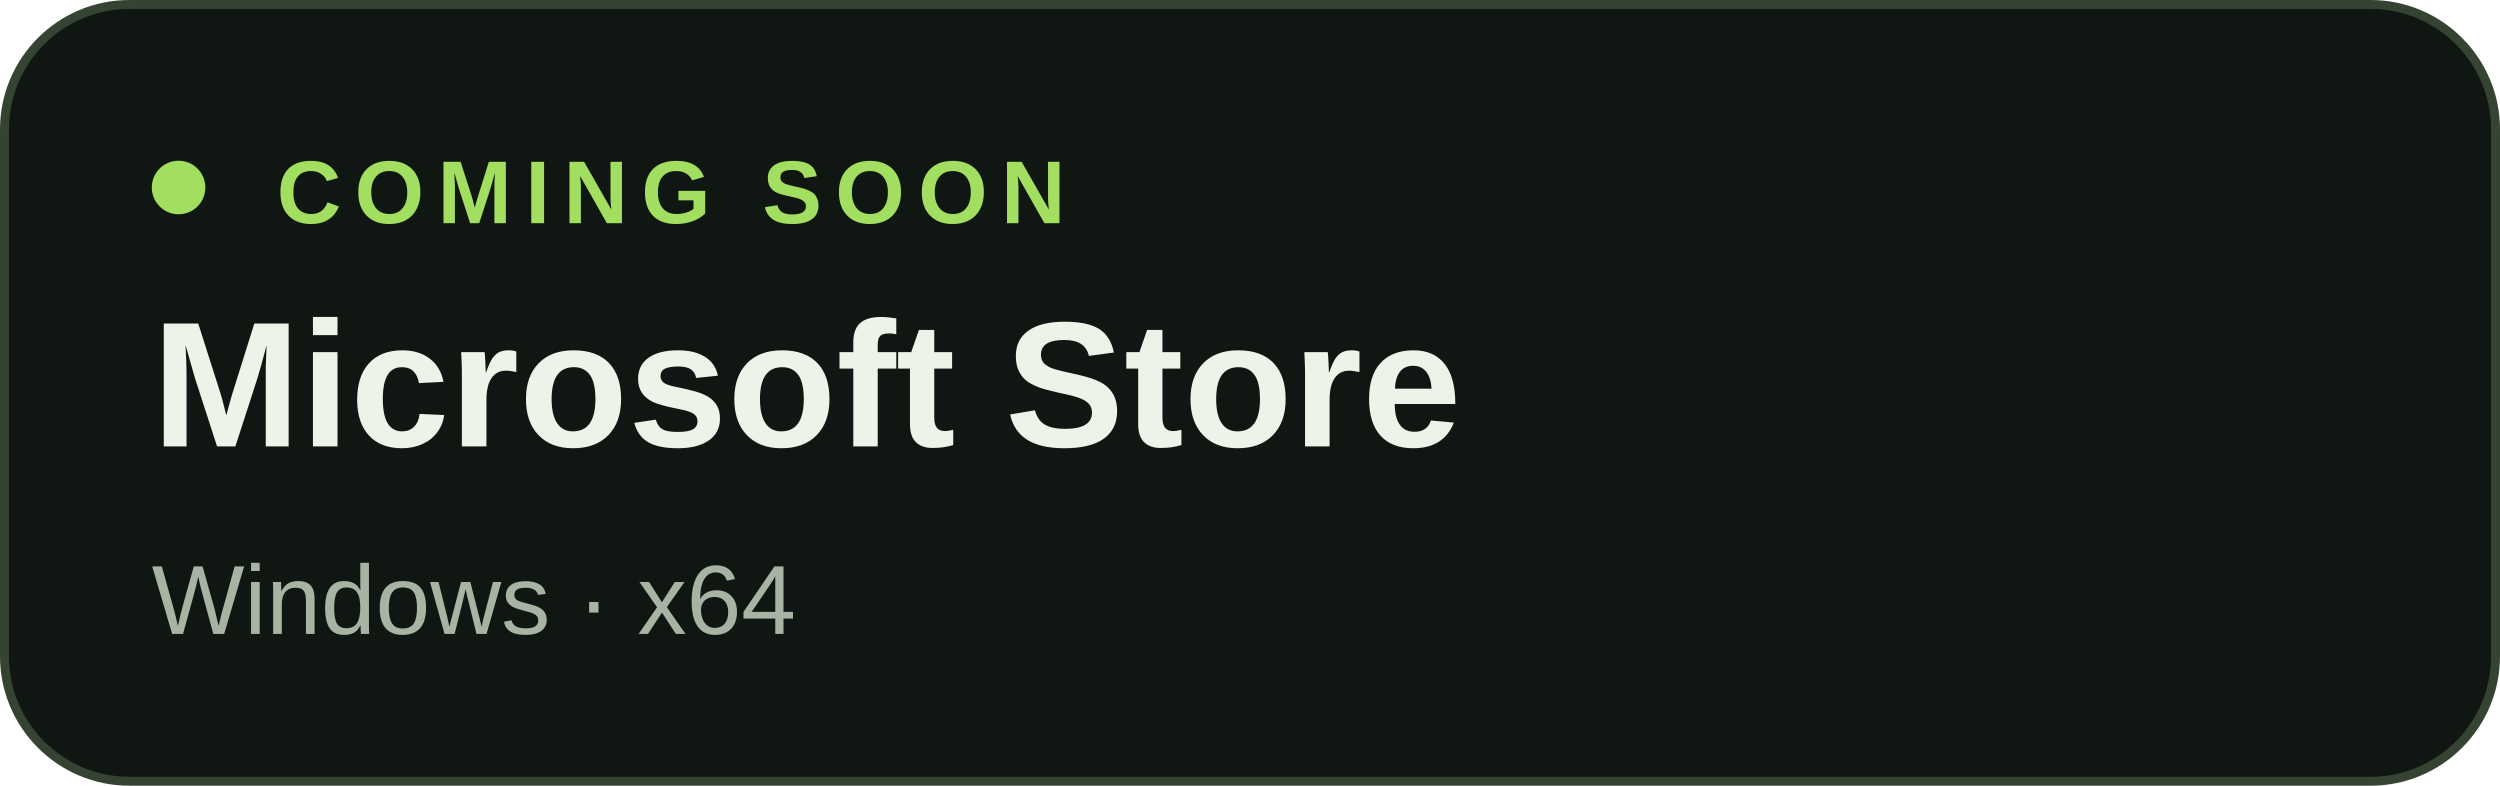
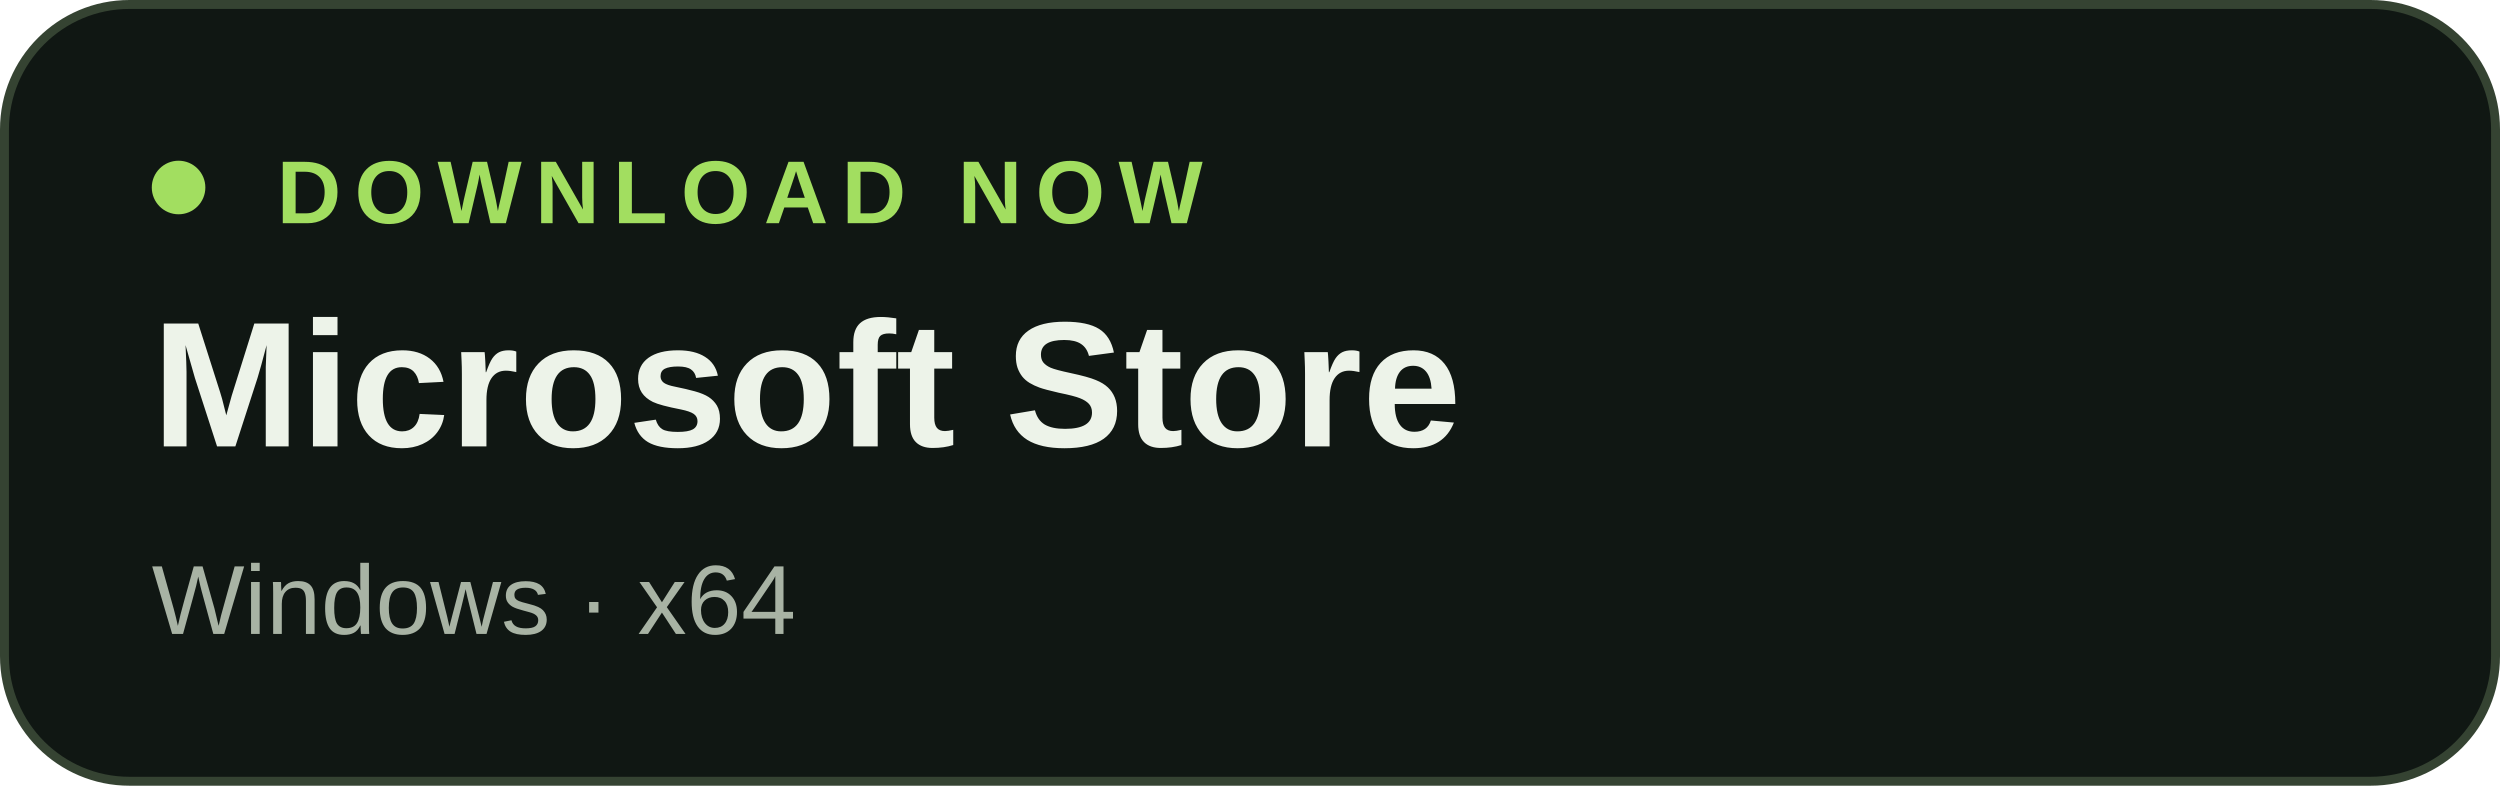
- <svg xmlns="http://www.w3.org/2000/svg" width="280" height="88" viewBox="0 0 280 88" role="img" aria-label="Microsoft Store: COMING SOON">
+ <svg xmlns="http://www.w3.org/2000/svg" width="280" height="88" viewBox="0 0 280 88" role="img" aria-label="Microsoft Store: DOWNLOAD NOW">
  <rect x="0.5" y="0.5" width="279" height="87" rx="14" fill="#101713" stroke="#354332" />
  <circle cx="20" cy="21" r="3" fill="#a2de60" />
-   <text x="31" y="25" fill="#a2de60" font-family="Arial, Helvetica, sans-serif" font-size="10" font-weight="700" letter-spacing="1.5">COMING SOON</text>
+   <text x="31" y="25" fill="#a2de60" font-family="Arial, Helvetica, sans-serif" font-size="10" font-weight="700" letter-spacing="1.5">DOWNLOAD NOW</text>
  <text x="17" y="50" fill="#edf3e9" font-family="Arial, Helvetica, sans-serif" font-size="20" font-weight="700">Microsoft Store</text>
  <text x="17" y="71" fill="#a8b3a4" font-family="Arial, Helvetica, sans-serif" font-size="11">Windows · x64</text>
</svg>
